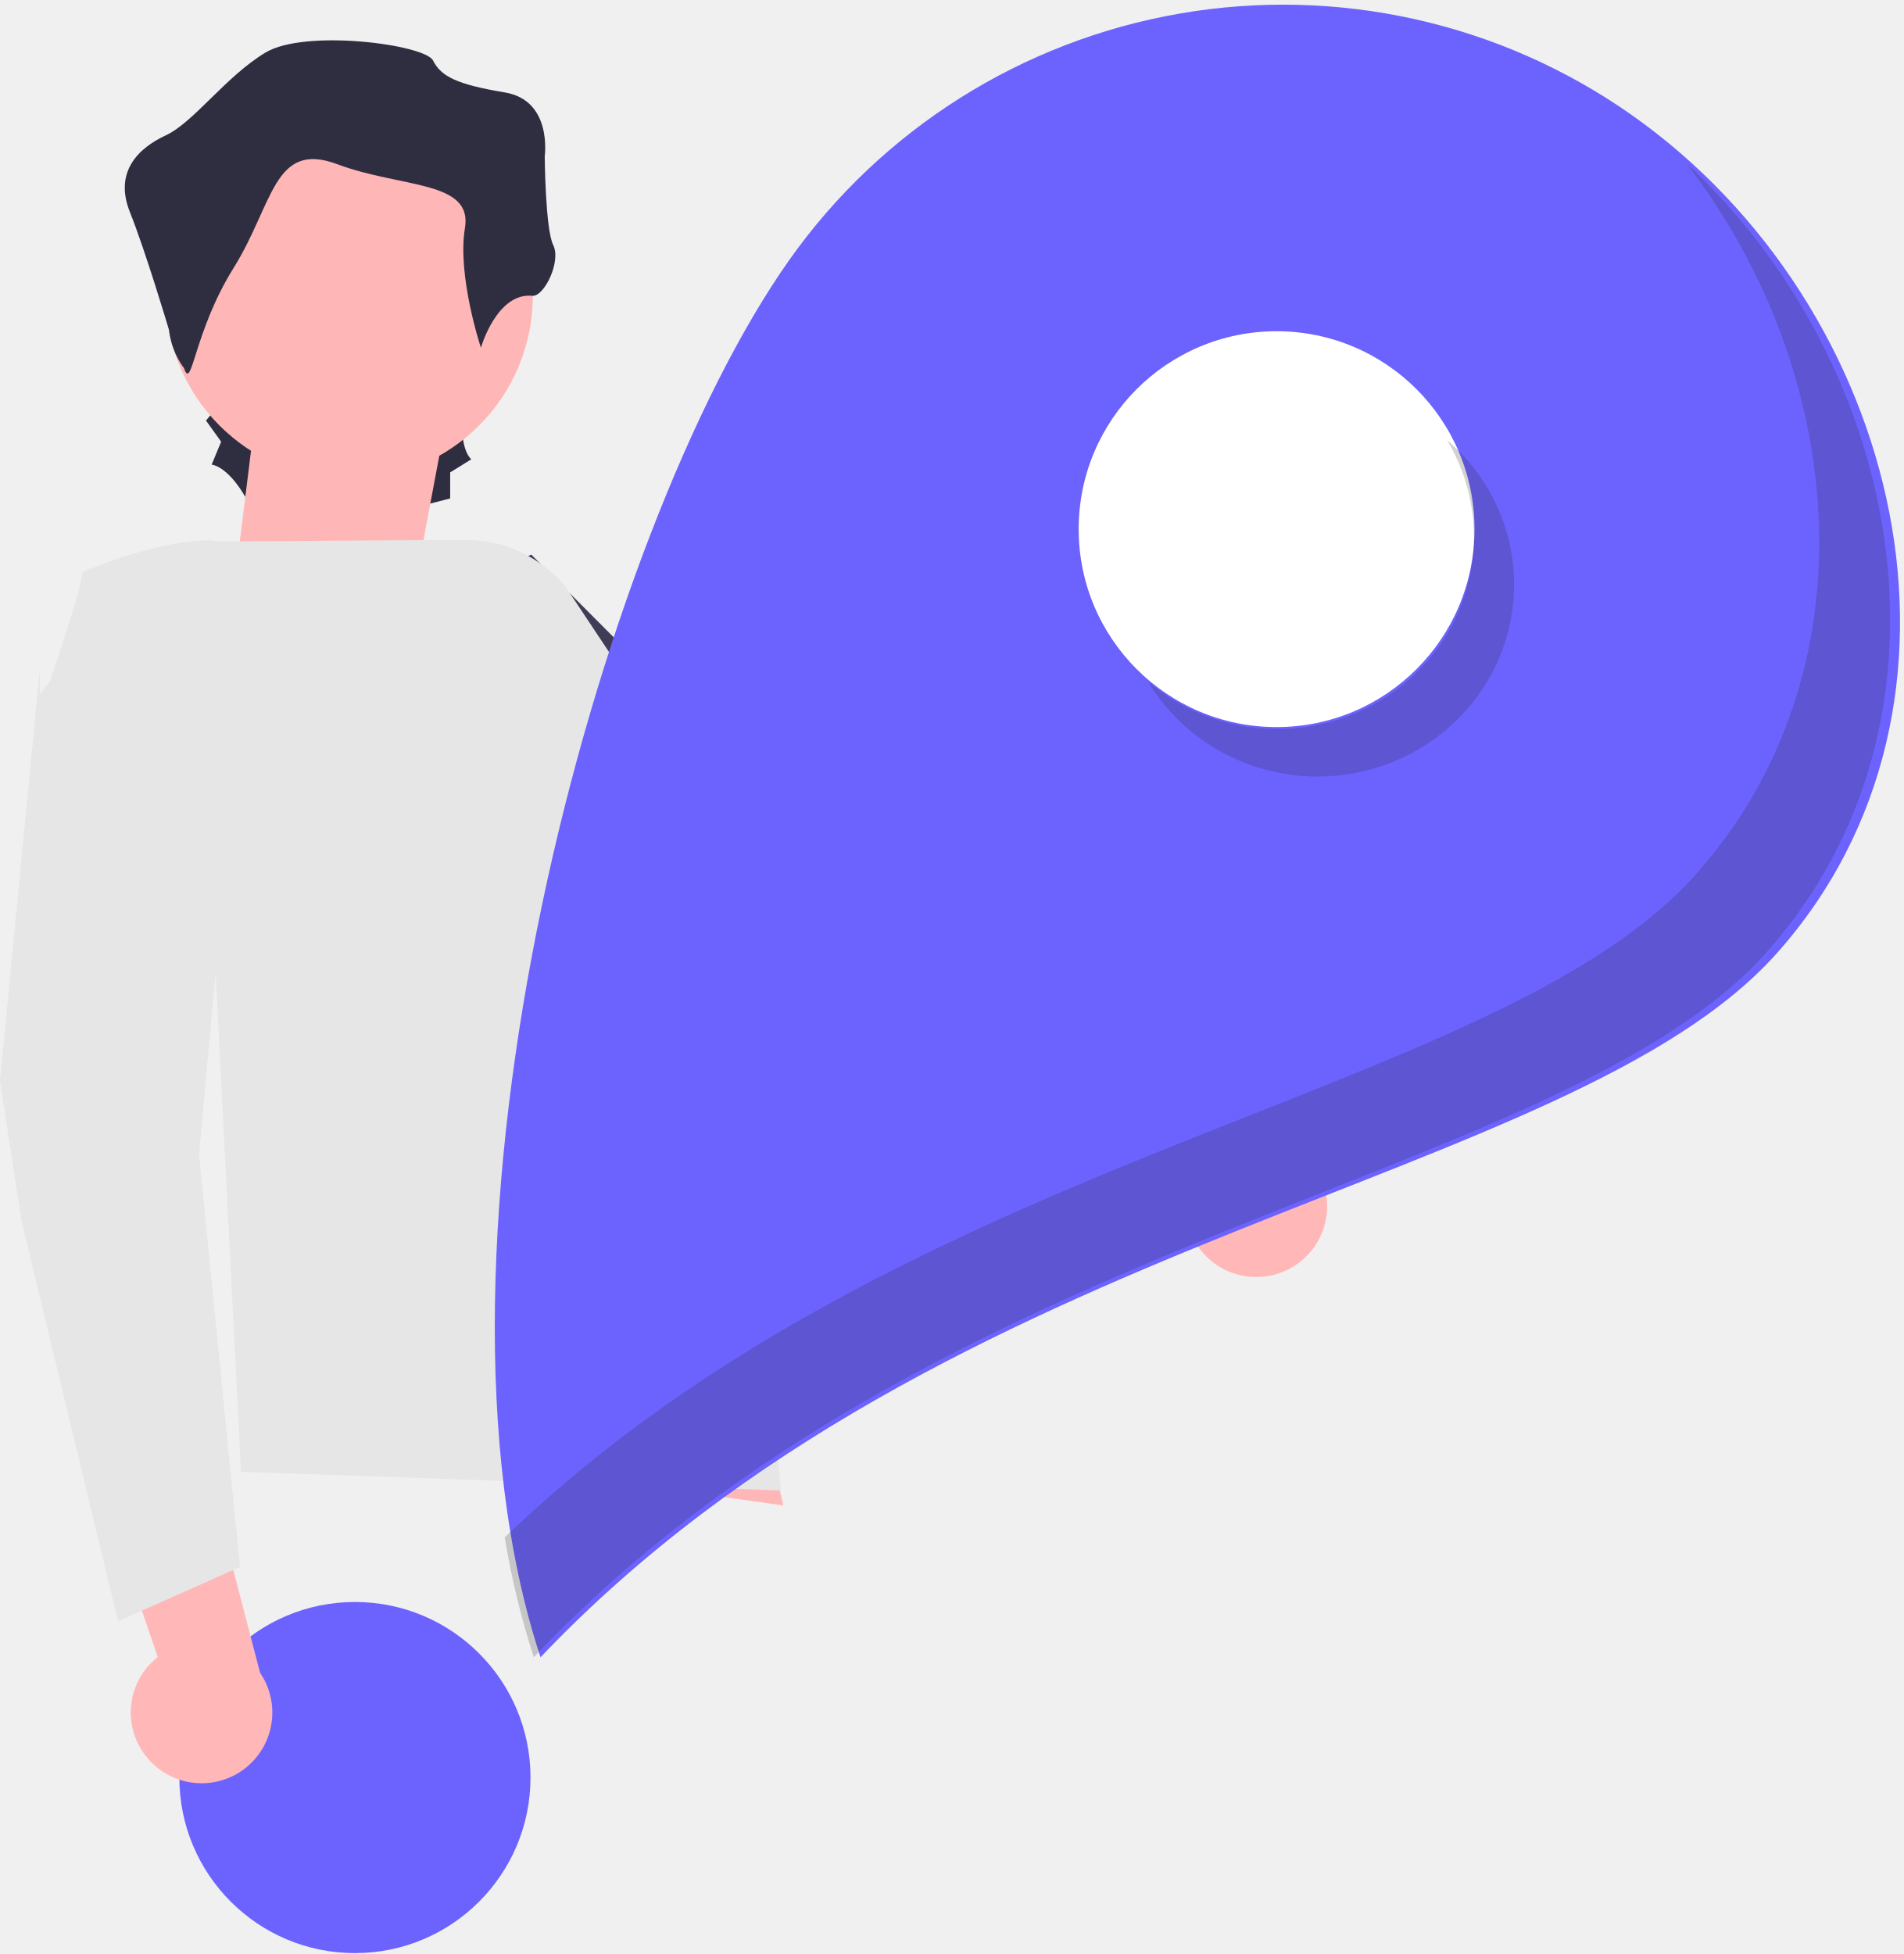
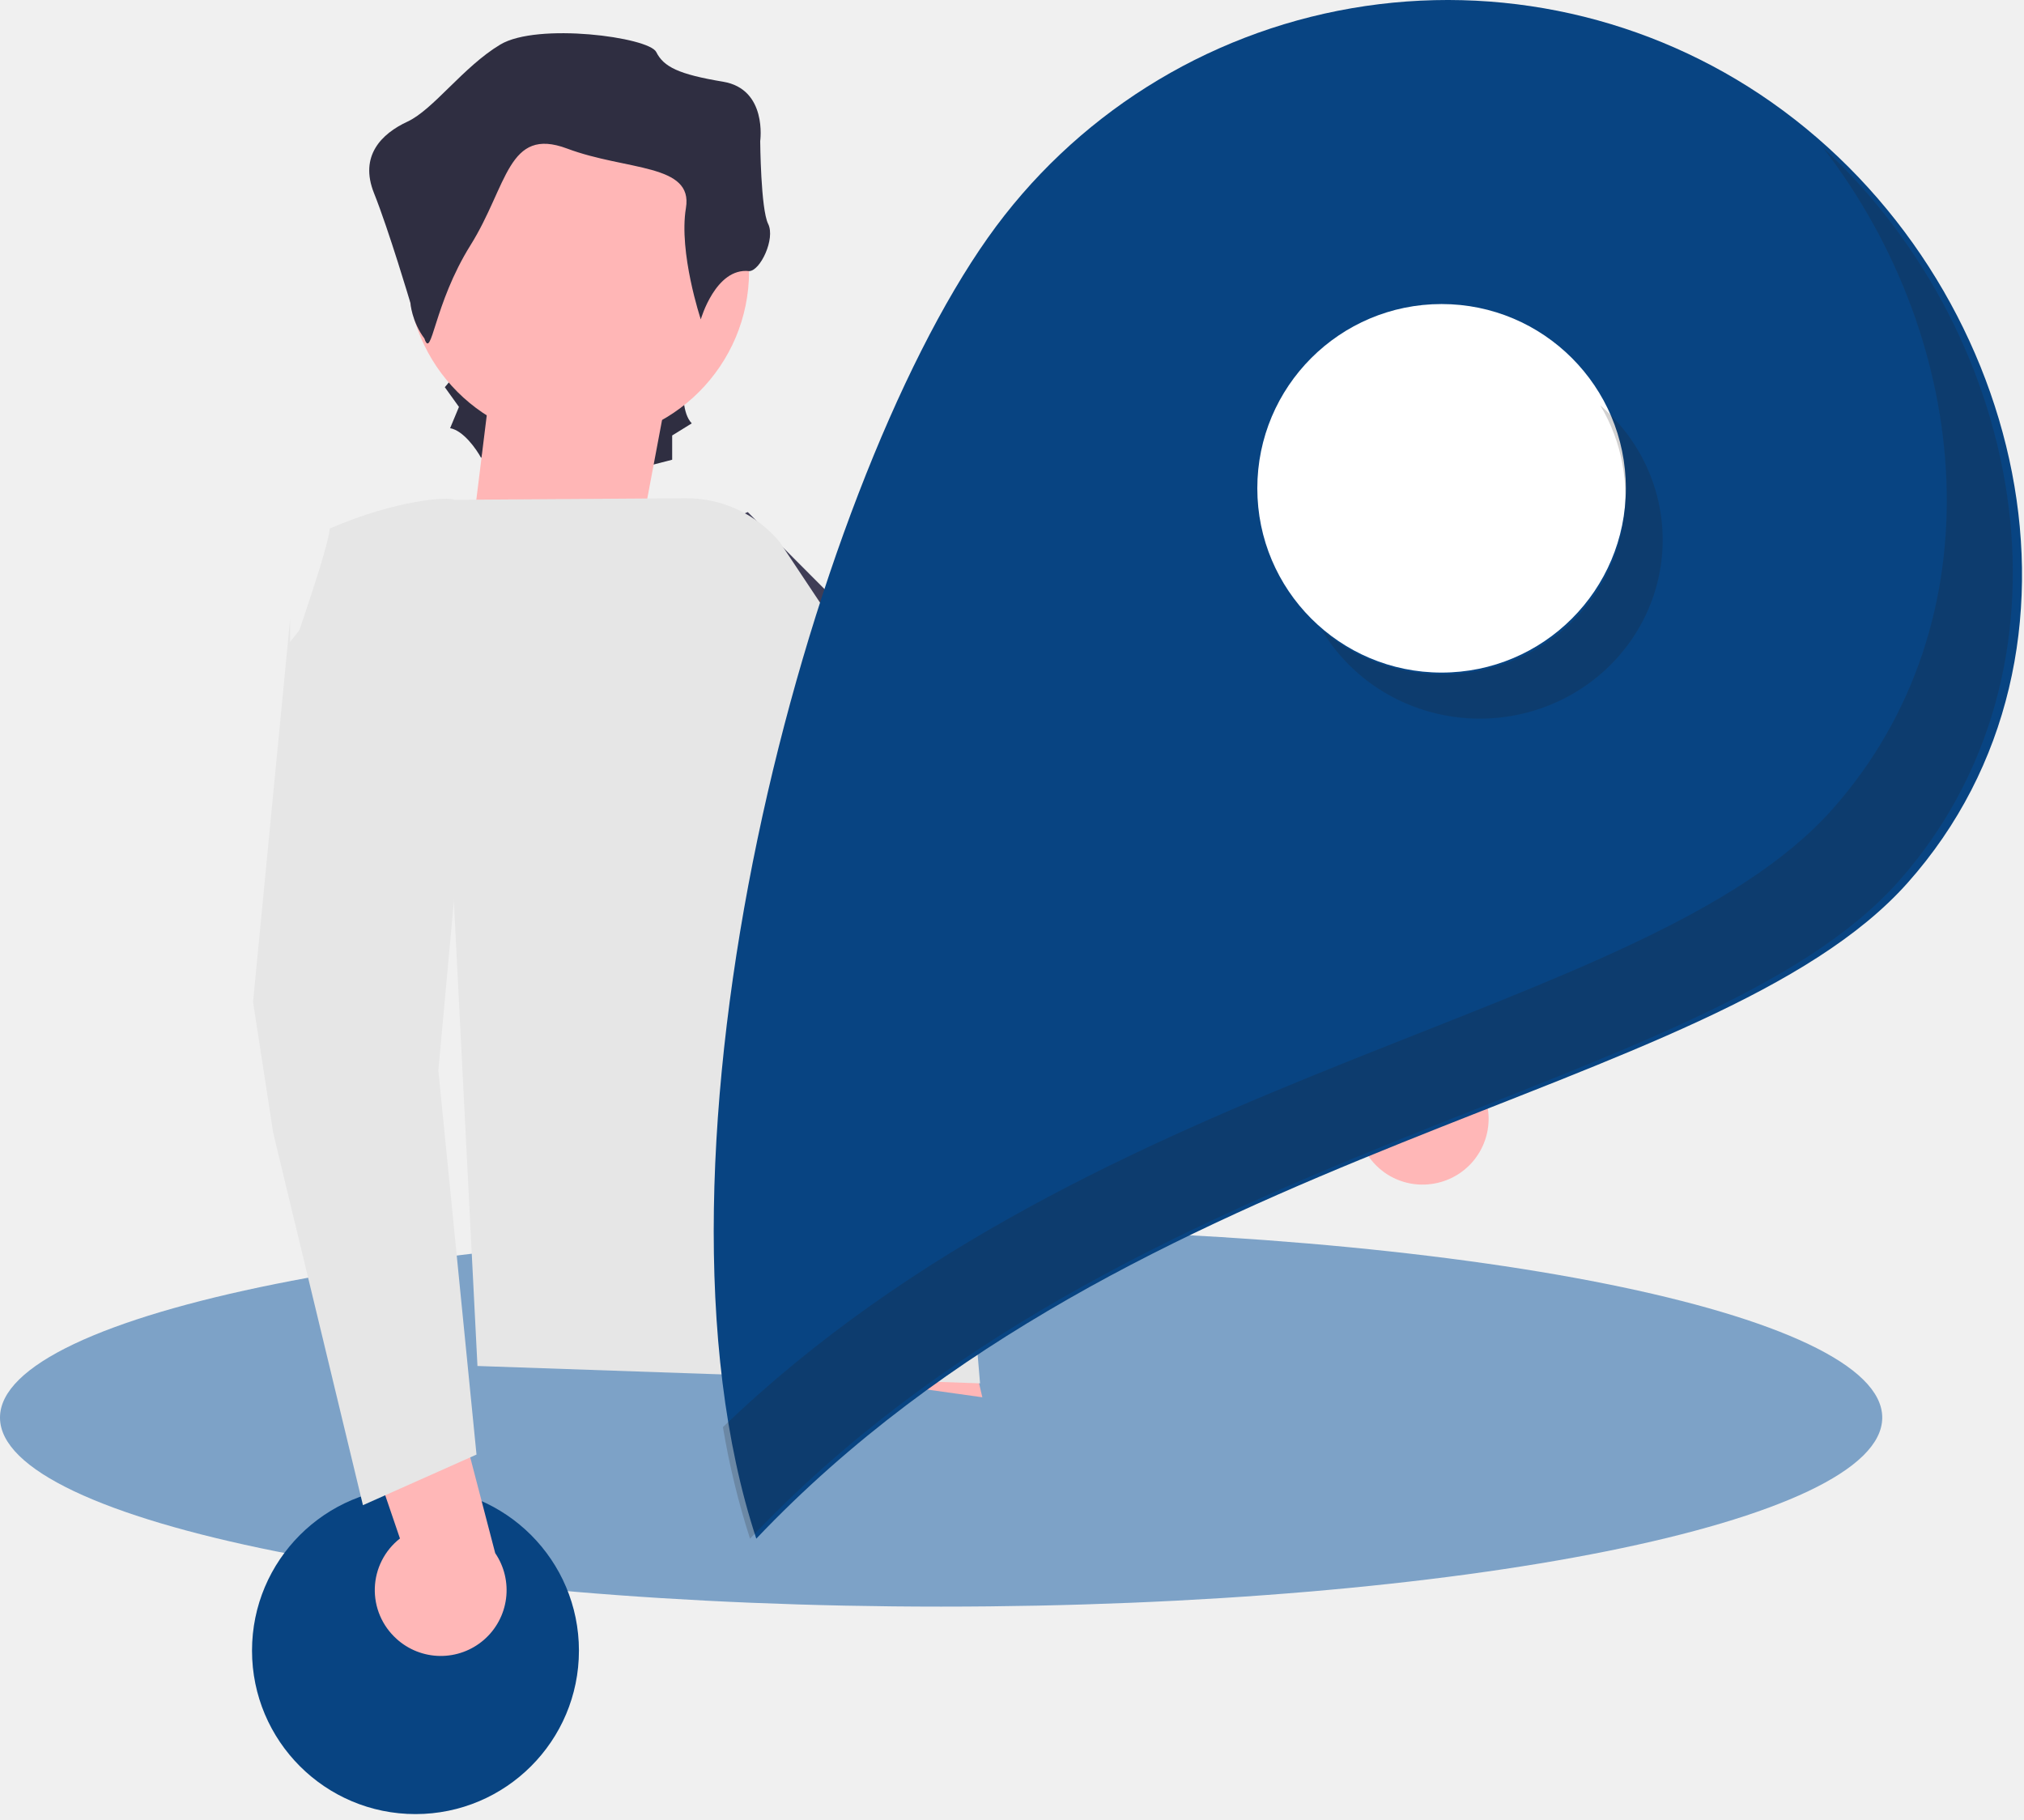
- <svg xmlns="http://www.w3.org/2000/svg" width="225" height="231" viewBox="0 0 225 231" fill="none">
-   <path d="M55.705 54.306C54.511 53.075 54.544 50.201 54.71 48.918L49.238 52.767L50.233 59.695L53.218 58.925V55.846L55.705 54.306Z" fill="#2F2E41" />
-   <path d="M25.022 54.92C26.71 55.225 28.359 57.579 28.973 58.718L31.173 52.4L26.325 47.352L24.35 49.718L26.145 52.219L25.022 54.92Z" fill="#2F2E41" />
-   <path d="M49.271 68.035L52.472 51.017L30.881 43.529L27.684 69.394L49.271 68.035Z" fill="#FFB6B6" />
-   <path d="M41.291 56.665C53.27 56.665 62.982 46.954 62.982 34.975C62.982 22.996 53.27 13.284 41.291 13.284C29.312 13.284 19.601 22.996 19.601 34.975C19.601 46.954 29.312 56.665 41.291 56.665Z" fill="#FFB6B6" />
-   <path d="M56.852 41.105C56.852 41.105 58.738 34.503 62.982 34.975C64.396 34.975 66.347 30.866 65.404 28.98C64.461 27.094 64.396 18.471 64.396 18.471C64.396 18.471 65.339 11.87 59.681 10.927C54.023 9.984 52.136 9.041 51.193 7.155C50.25 5.268 36.104 3.382 31.389 6.212C26.674 9.041 22.901 14.469 19.601 15.999C16.3 17.528 13.471 20.358 15.357 25.073C17.243 29.788 19.979 39.01 19.979 39.01C19.979 39.01 20.14 41.374 21.757 43.529C22.7 46.358 22.901 39.219 27.617 31.674C32.332 24.13 32.332 16.585 39.877 19.414C47.421 22.244 55.909 21.3 54.965 26.959C54.023 32.617 56.852 41.105 56.852 41.105Z" fill="#2F2E41" />
-   <path d="M149.673 150.883C148.47 151.057 147.244 150.964 146.081 150.613C144.917 150.262 143.845 149.66 142.94 148.849C142.034 148.039 141.317 147.04 140.84 145.923C140.362 144.805 140.135 143.597 140.174 142.382L112.599 131.785L125.084 122.854L149.356 134.287C151.392 134.489 153.284 135.431 154.672 136.934C156.06 138.438 156.848 140.399 156.887 142.445C156.926 144.491 156.213 146.48 154.883 148.035C153.553 149.591 151.699 150.604 149.672 150.883L149.673 150.883Z" fill="#FFB7B7" />
-   <path d="M133.915 143.281L138.221 128.094L138.009 127.949L97.679 100.553L62.816 65.572L42.508 73.686L43.842 80.114L43.929 80.193L90.281 121.71L90.323 121.731L133.915 143.281Z" fill="#3F3D56" />
-   <path d="M92.6 177.971L30.184 169.222L35.678 130.923H81.629L92.6 177.971Z" fill="#FFB6B6" />
-   <path d="M28.494 173.998L92.311 176.202L86.902 111.796C86.902 111.796 84.164 102.182 82.008 97.897C80.154 94.374 79.854 84.57 76.101 83.245L66.876 69.382C65.422 67.628 63.596 66.218 61.531 65.255C59.465 64.292 57.212 63.8 54.933 63.815L25.564 64.015C24.856 63.59 18.198 63.995 9.73 67.665C9.608 70.077 5.042 82.888 5.065 83.027L5.086 83.157L5.187 83.245L24.721 99.699L28.494 173.998Z" fill="#E6E6E6" />
-   <path d="M210.071 112.673C185.575 140.181 111.873 145.428 63.899 195.921C47.815 147.115 70.6 62.865 93.307 30.736C104.211 15.307 120.82 4.827 139.479 1.6C158.138 -1.627 177.32 2.665 192.804 13.53C225.047 36.156 236.246 83.28 210.071 112.673Z" fill="#6C63FF" />
-   <path d="M150.914 85.953C163.836 85.953 174.312 75.477 174.312 62.555C174.312 49.633 163.836 39.158 150.914 39.158C137.992 39.158 127.517 49.633 127.517 62.555C127.517 75.477 137.992 85.953 150.914 85.953Z" fill="white" />
-   <path d="M41.959 230.895C53.422 230.895 62.714 221.603 62.714 210.14C62.714 198.677 53.422 189.385 41.959 189.385C30.496 189.385 21.203 198.677 21.203 210.14C21.203 221.603 30.496 230.895 41.959 230.895Z" fill="#6C63FF" />
-   <path d="M18.215 208.639C17.311 207.827 16.596 206.827 16.12 205.708C15.645 204.59 15.42 203.382 15.461 202.167C15.503 200.953 15.81 199.763 16.362 198.68C16.913 197.597 17.695 196.648 18.653 195.9L9.114 167.942L23.975 171.802L30.748 197.759C31.899 199.451 32.389 201.507 32.124 203.537C31.86 205.566 30.86 207.429 29.315 208.77C27.769 210.112 25.785 210.839 23.738 210.815C21.692 210.791 19.725 210.017 18.211 208.64L18.215 208.639Z" fill="#FFB7B7" />
-   <path d="M13.954 191.672L28.373 185.246L23.529 136.474L28.04 87.294L8.788 76.904L4.709 82.047V79.132L0 127.781L2.56 144.4L13.954 191.672Z" fill="#E6E6E6" />
-   <path opacity="0.2" d="M171.068 52.026C173.853 56.679 174.852 62.148 173.888 67.455C172.923 72.762 170.058 77.561 165.804 80.992C161.55 84.422 156.186 86.262 150.672 86.181C145.157 86.099 139.852 84.103 135.706 80.548C137.403 83.389 139.712 85.836 142.473 87.718C145.233 89.601 148.379 90.874 151.693 91.451C155.008 92.028 158.41 91.893 161.666 91.057C164.922 90.221 167.952 88.704 170.549 86.61C173.145 84.516 175.244 81.895 176.702 78.93C178.159 75.965 178.939 72.725 178.989 69.436C179.038 66.146 178.356 62.886 176.988 59.88C175.62 56.873 173.6 54.194 171.068 52.026Z" fill="#231F20" />
-   <path opacity="0.2" d="M199.323 19.27C218.396 43.96 221.686 79.443 200.552 103.288C176.94 129.93 107.502 135.746 59.664 181.76C60.46 186.559 61.61 191.292 63.104 195.921C110.966 145.305 184.497 140.046 208.936 112.471C232.867 85.47 225.482 43.546 199.323 19.27Z" fill="#231F20" />
+ <svg xmlns="http://www.w3.org/2000/svg" width="257" height="231" viewBox="0 0 257 231" fill="none">
+   <path d="M119.5 204C185.498 204 239 193.255 239 180C239 166.745 185.498 156 119.5 156C53.502 156 0 166.745 0 180C0 193.255 53.502 204 119.5 204Z" fill="#0B549F" fill-opacity="0.5" />
+   <path d="M87.837 53.755C86.643 52.523 86.676 49.649 86.842 48.366L81.371 52.215L82.365 59.143L85.35 58.374V55.294L87.837 53.755Z" fill="#2F2E41" />
+   <path d="M57.154 54.368C58.843 54.673 60.491 57.027 61.105 58.166L63.306 51.849L58.458 46.8L56.482 49.166L58.277 51.667L57.154 54.368Z" fill="#2F2E41" />
+   <path d="M81.403 67.484L84.604 50.465L63.013 42.978L59.816 68.843L81.403 67.484Z" fill="#FFB6B6" />
+   <path d="M73.423 56.114C85.403 56.114 95.114 46.403 95.114 34.423C95.114 22.444 85.403 12.733 73.423 12.733C61.444 12.733 51.733 22.444 51.733 34.423C51.733 46.403 61.444 56.114 73.423 56.114Z" fill="#FFB6B6" />
+   <path d="M88.984 40.553C88.984 40.553 90.87 33.952 95.114 34.423C96.528 34.423 98.48 30.315 97.536 28.428C96.593 26.542 96.528 17.92 96.528 17.92C96.528 17.92 97.472 11.318 91.813 10.375C86.155 9.432 84.269 8.489 83.326 6.603C82.382 4.717 68.237 2.831 63.521 5.66C58.806 8.489 55.034 13.917 51.733 15.447C48.432 16.977 45.603 19.806 47.489 24.521C49.375 29.236 52.111 38.459 52.111 38.459C52.111 38.459 52.272 40.822 53.889 42.978C54.832 45.807 55.034 38.667 59.749 31.123C64.464 23.578 64.464 16.034 72.009 18.863C79.553 21.692 88.041 20.749 87.098 26.407C86.155 32.066 88.984 40.553 88.984 40.553Z" fill="#2F2E41" />
+   <path d="M181.805 150.331C180.602 150.505 179.376 150.413 178.213 150.061C177.049 149.71 175.977 149.108 175.072 148.297C174.166 147.487 173.449 146.488 172.972 145.371C172.494 144.254 172.267 143.045 172.306 141.831L144.731 131.234L157.217 122.302L181.488 133.735C183.525 133.937 185.416 134.879 186.804 136.382C188.192 137.886 188.981 139.847 189.019 141.893C189.058 143.939 188.345 145.928 187.015 147.483C185.685 149.039 183.831 150.052 181.804 150.332L181.805 150.331Z" fill="#FFB7B7" />
+   <path d="M166.047 142.729L170.353 127.542L170.141 127.398L129.811 100.002L94.948 65.021L74.64 73.135L75.974 79.562L76.061 79.641L122.413 121.158L122.455 121.179L166.047 142.729Z" fill="#3F3D56" />
+   <path d="M124.732 177.42L62.316 168.671L67.81 130.371H113.761L124.732 177.42Z" fill="#FFB6B6" />
+   <path d="M60.626 173.446L124.443 175.65L119.034 111.245C119.034 111.245 116.296 101.63 114.14 97.345C112.286 93.823 111.986 84.018 108.233 82.694L99.008 68.831C97.554 67.076 95.728 65.666 93.663 64.704C91.597 63.741 89.344 63.249 87.065 63.263L57.696 63.464C56.988 63.038 50.33 63.444 41.862 67.113C41.74 69.526 37.173 82.336 37.196 82.475L37.218 82.605L37.319 82.694L56.853 99.148L60.626 173.446Z" fill="#E6E6E6" />
+   <path d="M242.203 112.121C217.707 139.629 144.005 144.876 96.031 195.37C79.947 146.563 102.732 62.313 125.439 30.184C136.343 14.755 152.952 4.275 171.611 1.048C190.271 -2.179 209.452 2.113 224.936 12.978C257.179 35.605 268.378 82.728 242.203 112.121Z" fill="#084482" />
+   <path d="M183.046 85.401C195.969 85.401 206.444 74.926 206.444 62.004C206.444 49.081 195.969 38.606 183.046 38.606C170.124 38.606 159.649 49.081 159.649 62.004C159.649 74.926 170.124 85.401 183.046 85.401Z" fill="white" />
+   <path d="M52.755 230.344C64.218 230.344 73.511 221.051 73.511 209.588C73.511 198.125 64.218 188.833 52.755 188.833C41.292 188.833 32 198.125 32 209.588C32 221.051 41.292 230.344 52.755 230.344Z" fill="#084482" />
+   <path d="M50.347 208.087C49.443 207.275 48.728 206.275 48.252 205.157C47.776 204.039 47.551 202.83 47.593 201.616C47.635 200.401 47.942 199.211 48.494 198.128C49.045 197.045 49.827 196.096 50.785 195.348L41.246 167.39L56.107 171.25L62.88 197.207C64.031 198.9 64.52 200.956 64.256 202.985C63.992 205.015 62.992 206.877 61.447 208.218C59.901 209.56 57.917 210.288 55.87 210.264C53.824 210.24 51.857 209.465 50.343 208.088L50.347 208.087Z" fill="#FFB7B7" />
+   <path d="M46.085 191.12L60.505 184.694L55.66 135.922L60.172 86.743L40.92 76.353L36.841 81.496V78.581L32.132 127.229L34.691 143.848L46.085 191.12Z" fill="#E6E6E6" />
+   <path opacity="0.2" d="M203.2 51.475C205.985 56.127 206.984 61.596 206.02 66.903C205.055 72.21 202.19 77.009 197.936 80.44C193.682 83.871 188.318 85.71 182.804 85.629C177.289 85.548 171.984 83.551 167.838 79.996C169.535 82.837 171.844 85.284 174.605 87.166C177.365 89.049 180.511 90.323 183.825 90.899C187.14 91.476 190.542 91.341 193.798 90.505C197.054 89.67 200.085 88.152 202.681 86.058C205.277 83.964 207.376 81.344 208.834 78.378C210.291 75.413 211.071 72.173 211.121 68.884C211.17 65.594 210.488 62.334 209.12 59.328C207.752 56.322 205.732 53.642 203.2 51.475Z" fill="#231F20" />
+   <path opacity="0.2" d="M231.456 18.718C250.528 43.408 253.818 78.891 232.685 102.737C209.072 129.379 139.635 135.194 91.796 181.208C92.592 186.007 93.742 190.741 95.236 195.37C143.099 144.754 216.63 139.494 241.069 111.92C265 84.918 257.614 42.995 231.456 18.718Z" fill="#231F20" />
</svg>
